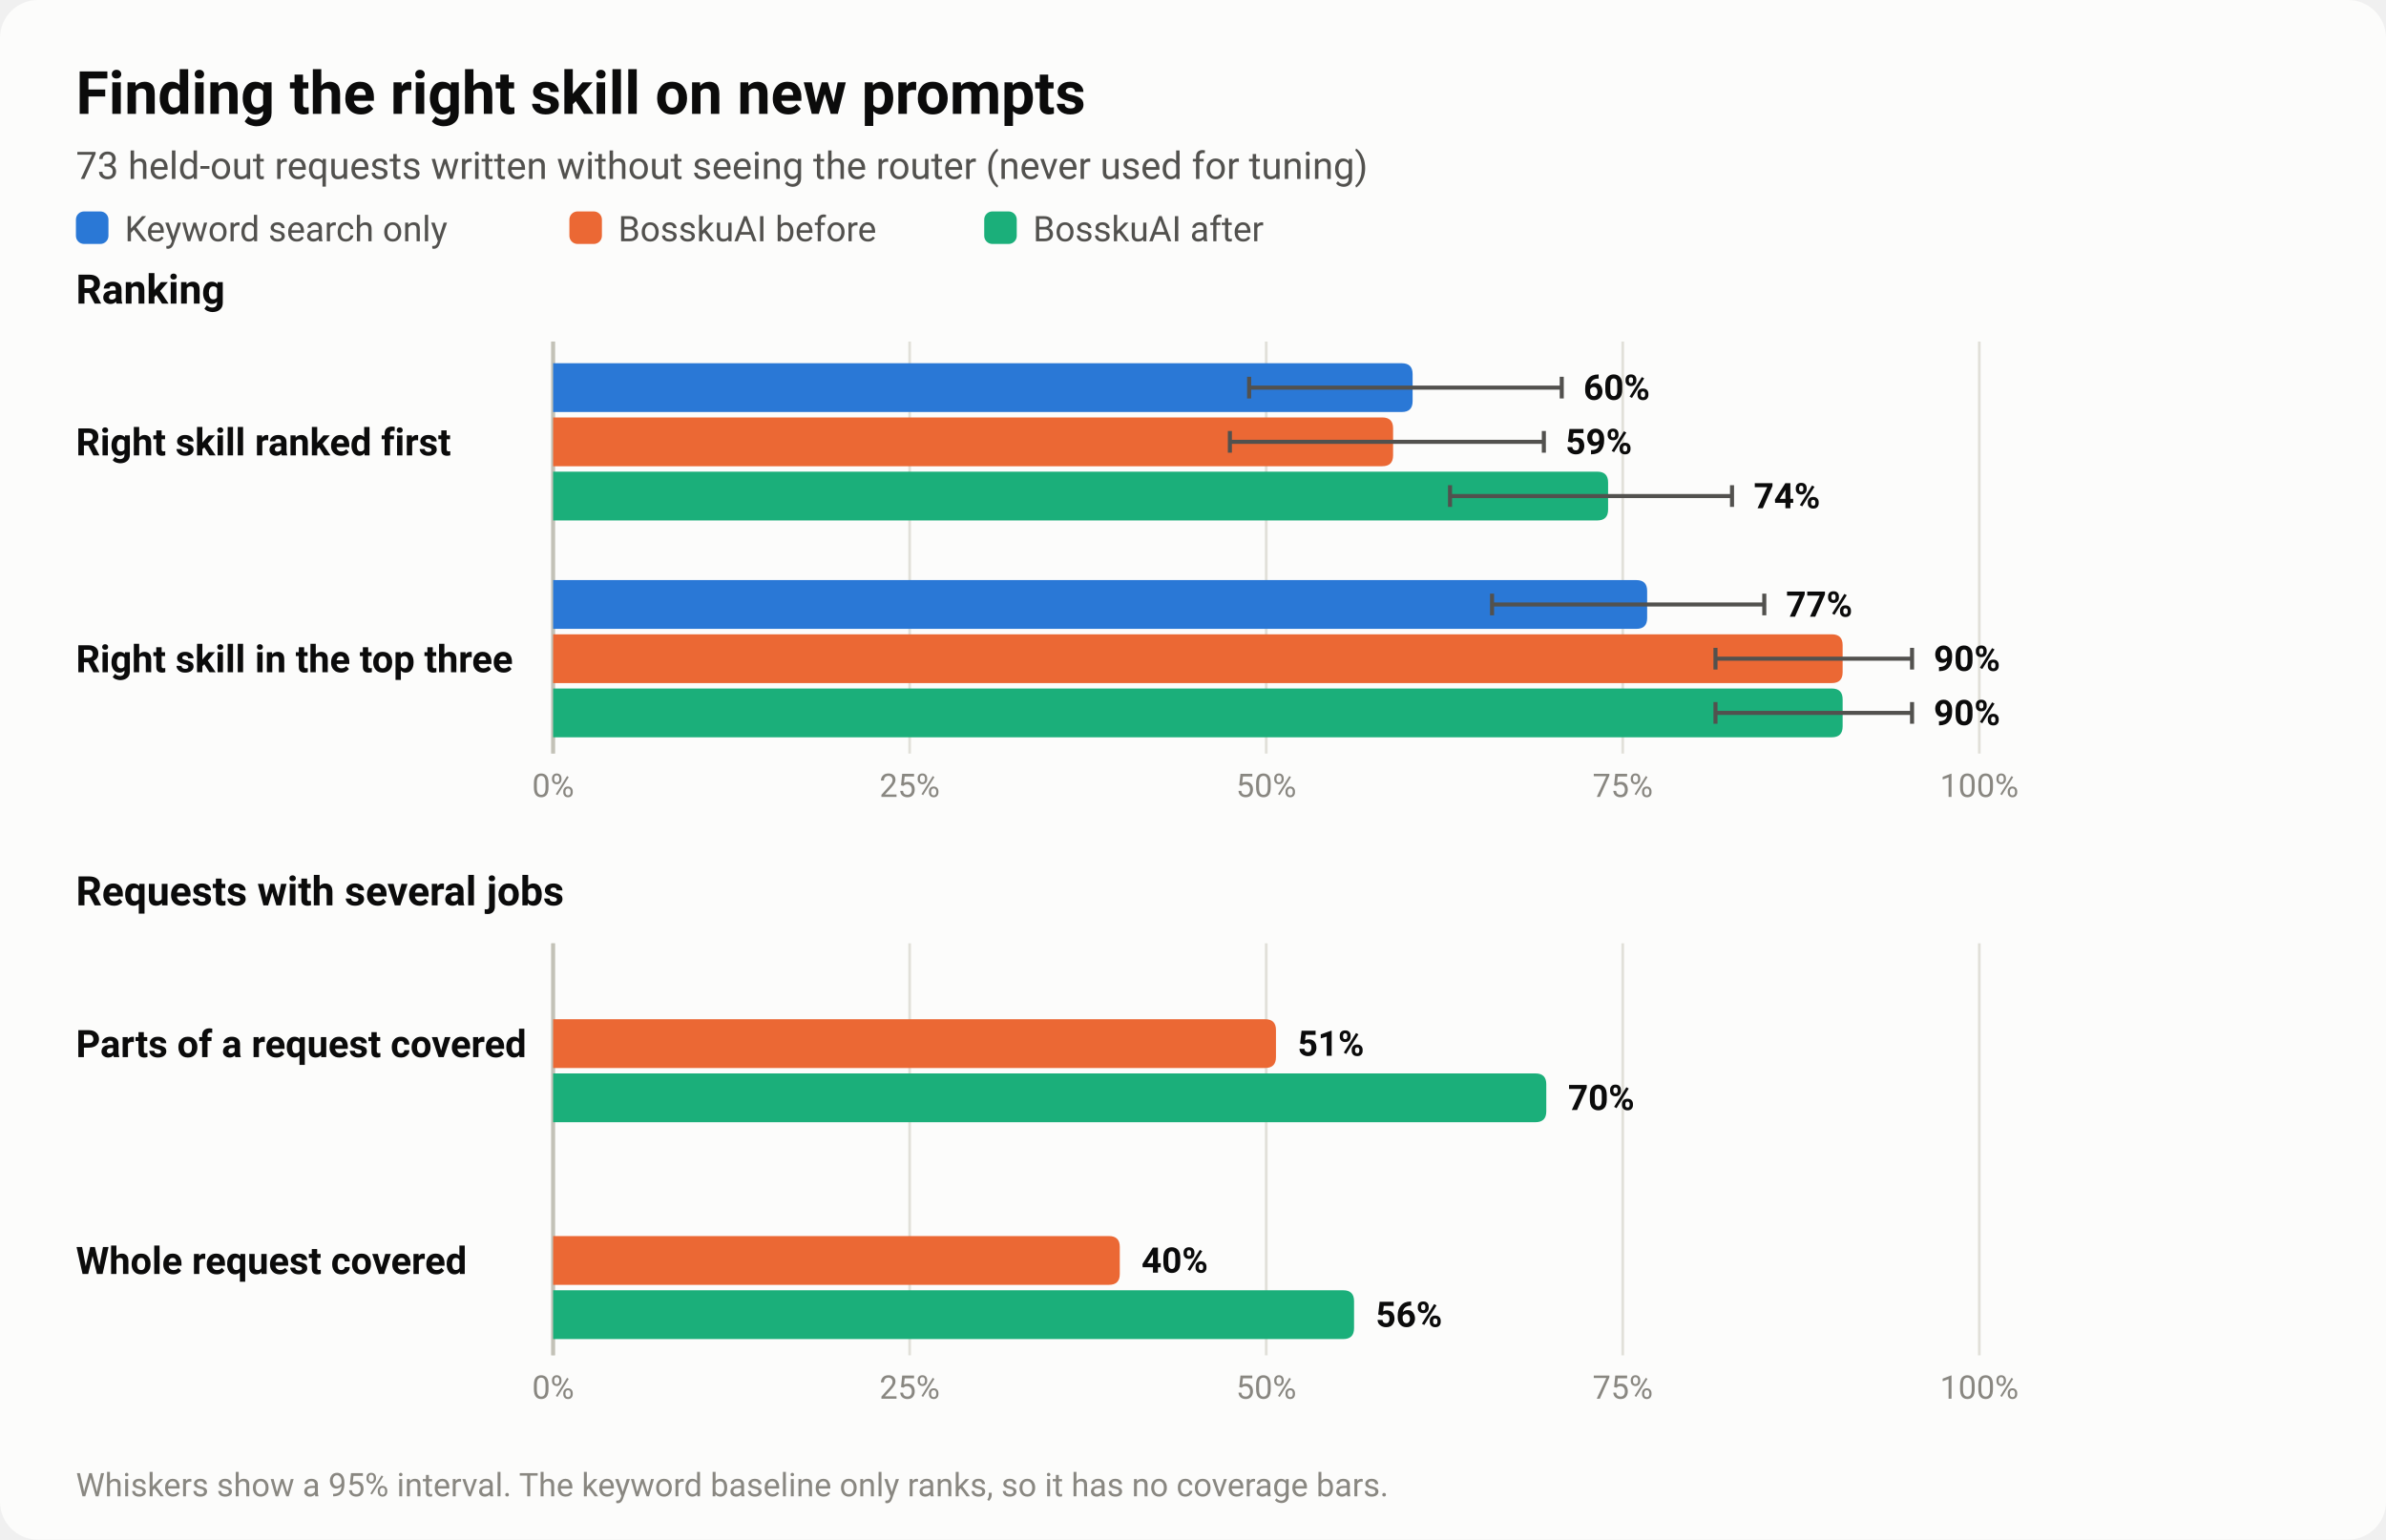
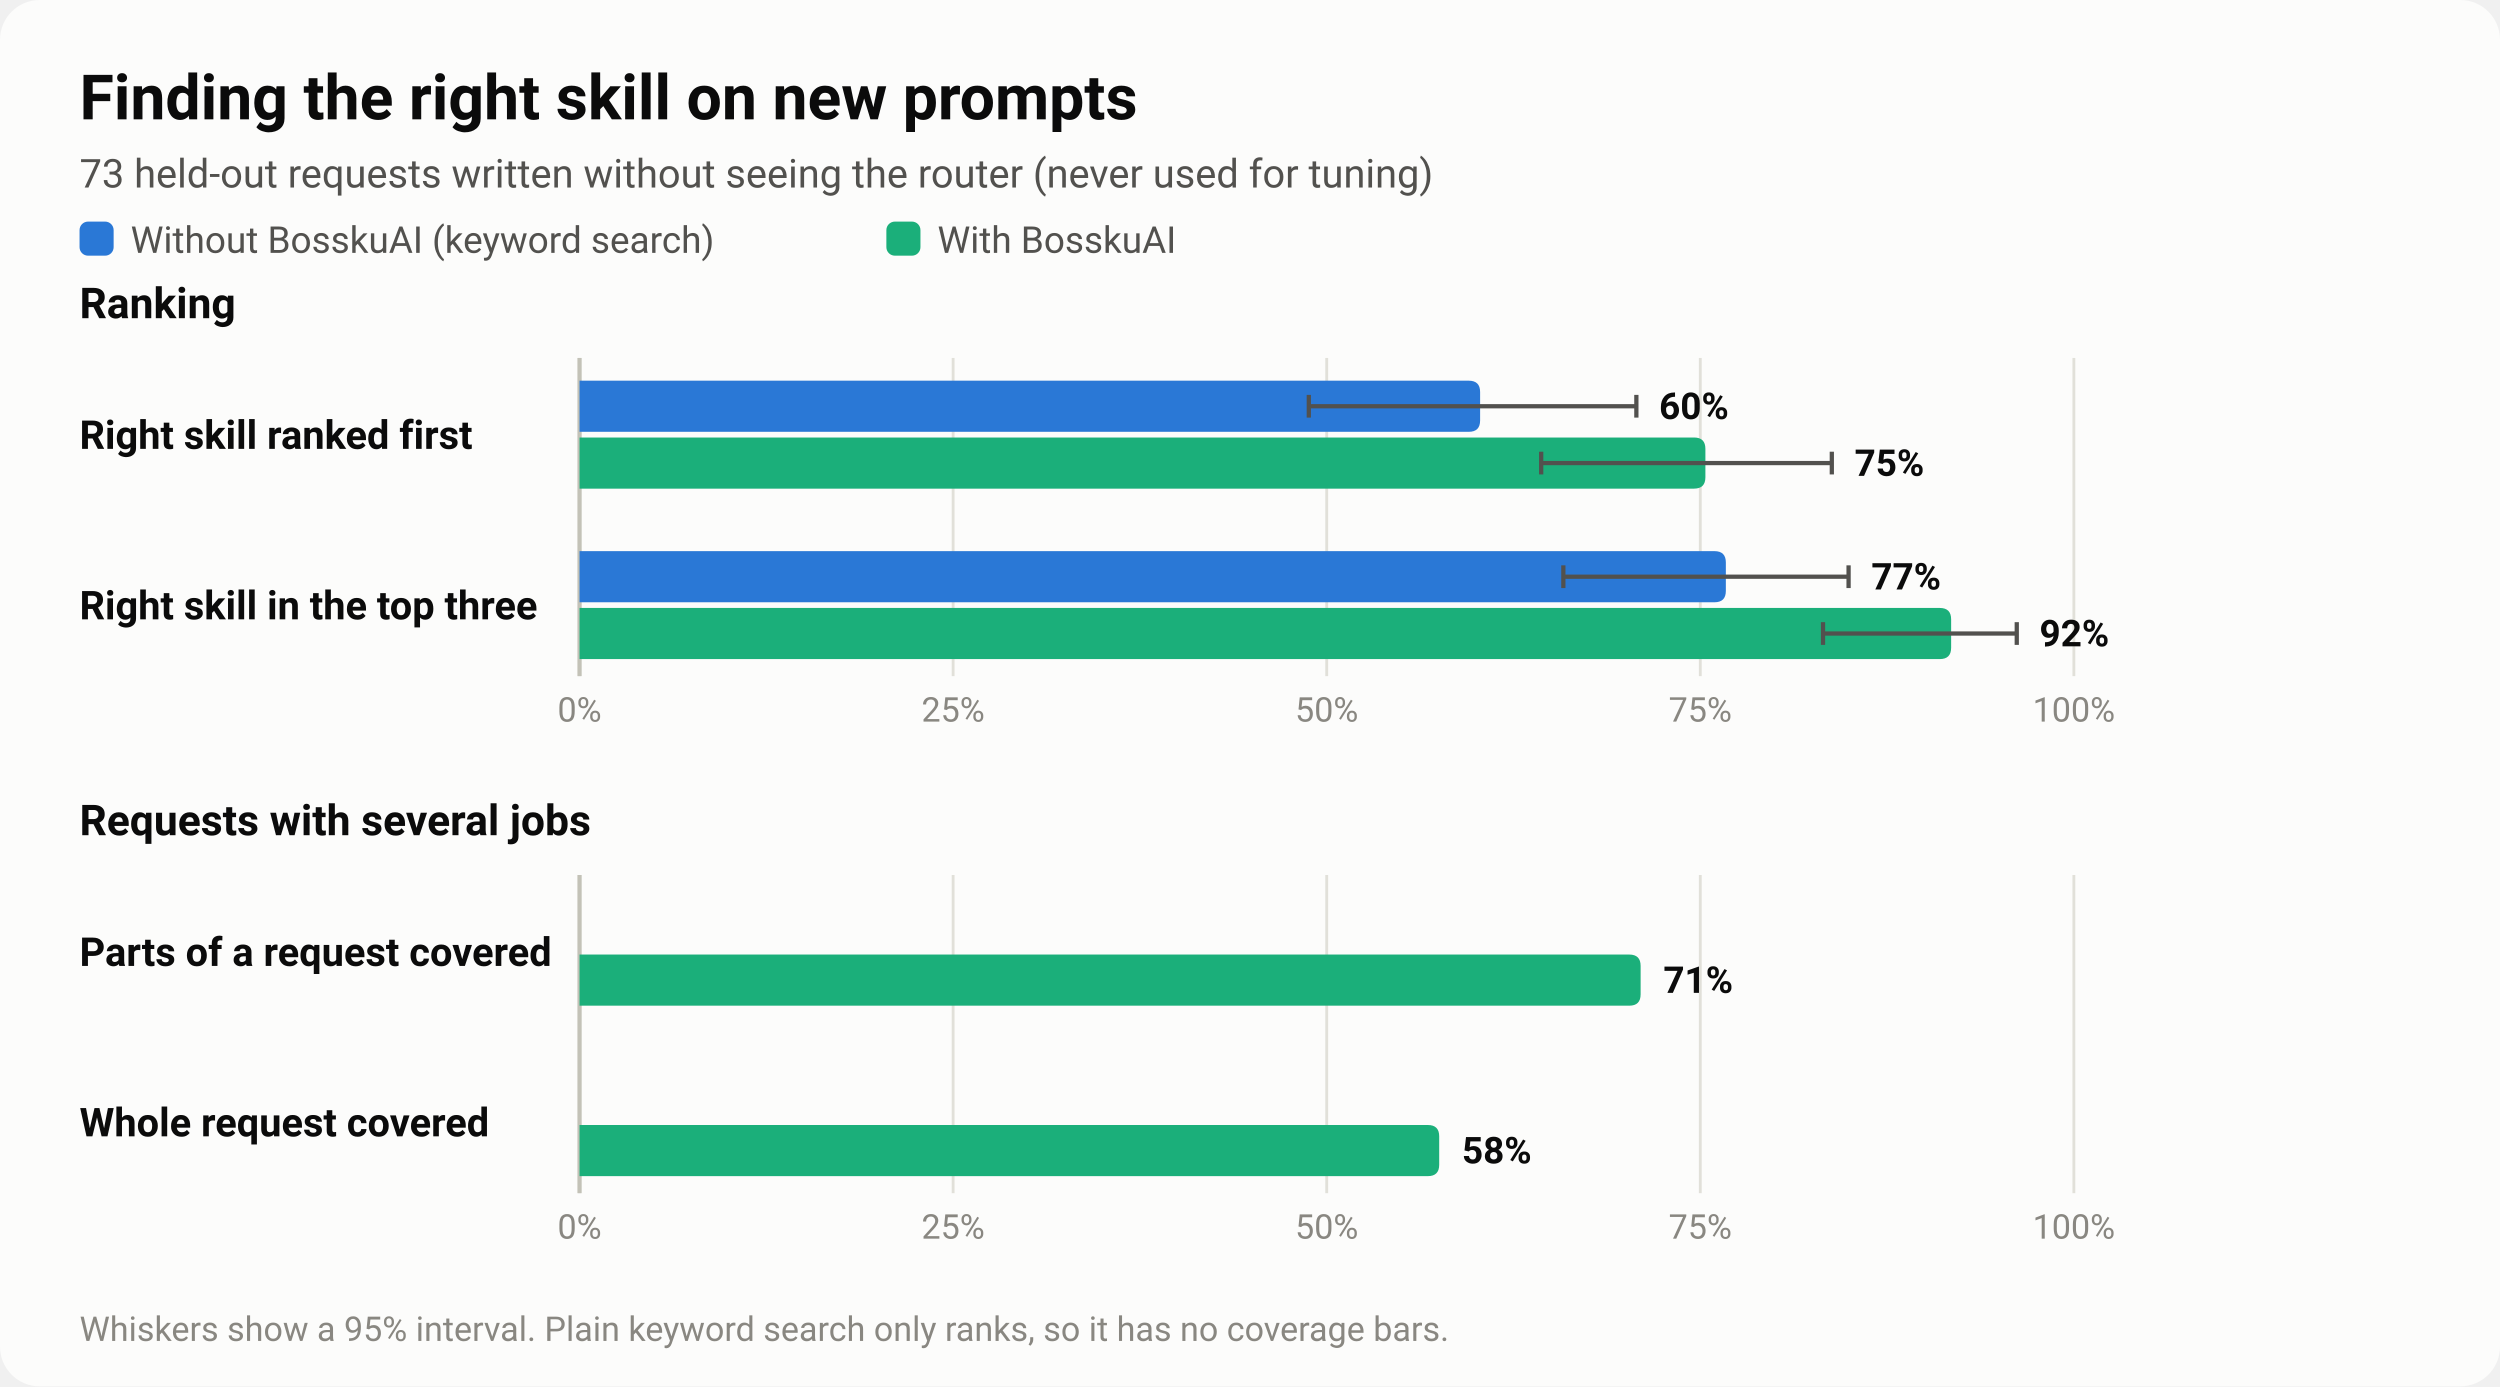
- <svg xmlns="http://www.w3.org/2000/svg" viewBox="0 0 880 568" width="880" height="568" role="img" aria-labelledby="t d">
-   <style>text{font-family:system-ui, -apple-system, "Segoe UI", Roboto, sans-serif}.card{fill:#fcfcfb}.ink{fill:#0b0b0b}.ink2{fill:#52514e}.muted{fill:#898781}.grid{stroke:#e1e0d9}.base{stroke:#c3c2b7}.whisker{stroke:#52514e}.s0{fill:#2a78d6}.s1{fill:#eb6834}.s2{fill:#1baf7a}@media (prefers-color-scheme:dark){.card{fill:#1a1a19}.ink{fill:#ffffff}.ink2{fill:#c3c2b7}.muted{fill:#898781}.grid{stroke:#2c2c2a}.base{stroke:#383835}.whisker{stroke:#c3c2b7}.s0{fill:#3987e5}.s1{fill:#d95926}.s2{fill:#199e70}}</style>
-   <rect class="card" width="880" height="568" rx="14" />
+ <svg xmlns="http://www.w3.org/2000/svg" viewBox="0 0 880 488" width="880" height="488" role="img" aria-labelledby="t d">
+   <style>text{font-family:system-ui, -apple-system, "Segoe UI", Roboto, sans-serif}.card{fill:#fcfcfb}.ink{fill:#0b0b0b}.ink2{fill:#52514e}.muted{fill:#898781}.grid{stroke:#e1e0d9}.base{stroke:#c3c2b7}.whisker{stroke:#52514e}.s0{fill:#2a78d6}.s1{fill:#1baf7a}@media (prefers-color-scheme:dark){.card{fill:#1a1a19}.ink{fill:#ffffff}.ink2{fill:#c3c2b7}.muted{fill:#898781}.grid{stroke:#2c2c2a}.base{stroke:#383835}.whisker{stroke:#c3c2b7}.s0{fill:#3987e5}.s1{fill:#199e70}}</style>
+   <rect class="card" width="880" height="488" rx="14" />
  <text class="ink" x="28" y="42" font-size="22" font-weight="650">Finding the right skill on new prompts</text>
  <text class="ink2" x="28" y="66" font-size="14">73 held-out requests written without seeing the router (never used for tuning)</text>
  <rect class="s0" x="28" y="78" width="12" height="12" rx="3" />
-   <text class="ink2" x="46" y="89" font-size="13">Keyword search only</text>
-   <rect class="s1" x="210" y="78" width="12" height="12" rx="3" />
-   <text class="ink2" x="228" y="89" font-size="13">BosskuAI before</text>
-   <rect class="s2" x="363" y="78" width="12" height="12" rx="3" />
-   <text class="ink2" x="381" y="89" font-size="13">BosskuAI after</text>
+   <text class="ink2" x="46" y="89" font-size="13">Without BosskuAI (keyword search)</text>
+   <rect class="s1" x="312" y="78" width="12" height="12" rx="3" />
+   <text class="ink2" x="330" y="89" font-size="13">With BosskuAI</text>
  <text class="ink" x="28" y="112" font-size="15" font-weight="650">Ranking</text>
-   <line class="grid" x1="204.0" y1="126" x2="204.0" y2="278" stroke-width="1" />
-   <text class="muted" x="204.0" y="294" font-size="12" text-anchor="middle">0%</text>
-   <line class="grid" x1="335.5" y1="126" x2="335.5" y2="278" stroke-width="1" />
-   <text class="muted" x="335.5" y="294" font-size="12" text-anchor="middle">25%</text>
-   <line class="grid" x1="467.0" y1="126" x2="467.0" y2="278" stroke-width="1" />
-   <text class="muted" x="467.0" y="294" font-size="12" text-anchor="middle">50%</text>
-   <line class="grid" x1="598.5" y1="126" x2="598.5" y2="278" stroke-width="1" />
-   <text class="muted" x="598.5" y="294" font-size="12" text-anchor="middle">75%</text>
-   <line class="grid" x1="730.0" y1="126" x2="730.0" y2="278" stroke-width="1" />
-   <text class="muted" x="730.0" y="294" font-size="12" text-anchor="middle">100%</text>
-   <line class="base" x1="204" y1="126" x2="204" y2="278" stroke-width="1.5" />
-   <text class="ink" x="28" y="168.0" font-size="14" font-weight="600">Right skill ranked first</text>
+   <line class="grid" x1="204.0" y1="126" x2="204.0" y2="238" stroke-width="1" />
+   <text class="muted" x="204.0" y="254" font-size="12" text-anchor="middle">0%</text>
+   <line class="grid" x1="335.5" y1="126" x2="335.5" y2="238" stroke-width="1" />
+   <text class="muted" x="335.5" y="254" font-size="12" text-anchor="middle">25%</text>
+   <line class="grid" x1="467.0" y1="126" x2="467.0" y2="238" stroke-width="1" />
+   <text class="muted" x="467.0" y="254" font-size="12" text-anchor="middle">50%</text>
+   <line class="grid" x1="598.5" y1="126" x2="598.5" y2="238" stroke-width="1" />
+   <text class="muted" x="598.5" y="254" font-size="12" text-anchor="middle">75%</text>
+   <line class="grid" x1="730.0" y1="126" x2="730.0" y2="238" stroke-width="1" />
+   <text class="muted" x="730.0" y="254" font-size="12" text-anchor="middle">100%</text>
+   <line class="base" x1="204" y1="126" x2="204" y2="238" stroke-width="1.5" />
+   <text class="ink" x="28" y="158.0" font-size="14" font-weight="600">Right skill ranked first</text>
  <path class="s0" d="M204,134 H517.0 Q521.0,134 521.0,138.0 V148.0 Q521.0,152 517.0,152 H204 Z" />
  <line class="whisker" x1="460.7" y1="143.0" x2="576.0" y2="143.0" stroke-width="1.5" />
  <line class="whisker" x1="460.7" y1="139.0" x2="460.7" y2="147.0" stroke-width="1.5" />
  <line class="whisker" x1="576.0" y1="139.0" x2="576.0" y2="147.0" stroke-width="1.5" />
  <text class="ink" x="584.0" y="147.5" font-size="13" font-weight="600">60%</text>
-   <path class="s1" d="M204,154 H509.8 Q513.8,154 513.8,158.0 V168.0 Q513.8,172 509.8,172 H204 Z" />
-   <line class="whisker" x1="453.6" y1="163.0" x2="569.4" y2="163.0" stroke-width="1.5" />
-   <line class="whisker" x1="453.6" y1="159.0" x2="453.6" y2="167.0" stroke-width="1.5" />
-   <line class="whisker" x1="569.4" y1="159.0" x2="569.4" y2="167.0" stroke-width="1.5" />
-   <text class="ink" x="577.4" y="167.5" font-size="13" font-weight="600">59%</text>
-   <path class="s2" d="M204,174 H589.1 Q593.1,174 593.1,178.0 V188.0 Q593.1,192 589.1,192 H204 Z" />
-   <line class="whisker" x1="534.8" y1="183.0" x2="638.8" y2="183.0" stroke-width="1.5" />
-   <line class="whisker" x1="534.8" y1="179.0" x2="534.8" y2="187.0" stroke-width="1.5" />
-   <line class="whisker" x1="638.8" y1="179.0" x2="638.8" y2="187.0" stroke-width="1.5" />
-   <text class="ink" x="646.8" y="187.5" font-size="13" font-weight="600">74%</text>
-   <text class="ink" x="28" y="248.0" font-size="14" font-weight="600">Right skill in the top three</text>
-   <path class="s0" d="M204,214 H603.5 Q607.5,214 607.5,218.0 V228.0 Q607.5,232 603.5,232 H204 Z" />
-   <line class="whisker" x1="550.3" y1="223.0" x2="650.7" y2="223.0" stroke-width="1.5" />
-   <line class="whisker" x1="550.3" y1="219.0" x2="550.3" y2="227.0" stroke-width="1.5" />
-   <line class="whisker" x1="650.7" y1="219.0" x2="650.7" y2="227.0" stroke-width="1.5" />
-   <text class="ink" x="658.7" y="227.5" font-size="13" font-weight="600">77%</text>
-   <path class="s1" d="M204,234 H675.6 Q679.6,234 679.6,238.0 V248.0 Q679.6,252 675.6,252 H204 Z" />
-   <line class="whisker" x1="632.7" y1="243.0" x2="705.2" y2="243.0" stroke-width="1.5" />
-   <line class="whisker" x1="632.7" y1="239.0" x2="632.7" y2="247.0" stroke-width="1.5" />
-   <line class="whisker" x1="705.2" y1="239.0" x2="705.2" y2="247.0" stroke-width="1.5" />
-   <text class="ink" x="713.2" y="247.5" font-size="13" font-weight="600">90%</text>
-   <path class="s2" d="M204,254 H675.6 Q679.6,254 679.6,258.0 V268.0 Q679.6,272 675.6,272 H204 Z" />
-   <line class="whisker" x1="632.7" y1="263.0" x2="705.2" y2="263.0" stroke-width="1.5" />
-   <line class="whisker" x1="632.7" y1="259.0" x2="632.7" y2="267.0" stroke-width="1.5" />
-   <line class="whisker" x1="705.2" y1="259.0" x2="705.2" y2="267.0" stroke-width="1.5" />
-   <text class="ink" x="713.2" y="267.5" font-size="13" font-weight="600">90%</text>
-   <text class="ink" x="28" y="334" font-size="15" font-weight="650">Requests with several jobs</text>
-   <line class="grid" x1="204.0" y1="348" x2="204.0" y2="500" stroke-width="1" />
-   <text class="muted" x="204.0" y="516" font-size="12" text-anchor="middle">0%</text>
-   <line class="grid" x1="335.5" y1="348" x2="335.5" y2="500" stroke-width="1" />
-   <text class="muted" x="335.5" y="516" font-size="12" text-anchor="middle">25%</text>
-   <line class="grid" x1="467.0" y1="348" x2="467.0" y2="500" stroke-width="1" />
-   <text class="muted" x="467.0" y="516" font-size="12" text-anchor="middle">50%</text>
-   <line class="grid" x1="598.5" y1="348" x2="598.5" y2="500" stroke-width="1" />
-   <text class="muted" x="598.5" y="516" font-size="12" text-anchor="middle">75%</text>
-   <line class="grid" x1="730.0" y1="348" x2="730.0" y2="500" stroke-width="1" />
-   <text class="muted" x="730.0" y="516" font-size="12" text-anchor="middle">100%</text>
-   <line class="base" x1="204" y1="348" x2="204" y2="500" stroke-width="1.5" />
-   <text class="ink" x="28" y="390.0" font-size="14" font-weight="600">Parts of a request covered</text>
-   <path class="s1" d="M204,376 H466.6 Q470.6,376 470.6,380.0 V390.0 Q470.6,394 466.6,394 H204 Z" />
-   <text class="ink" x="478.6" y="389.5" font-size="13" font-weight="600">51%</text>
-   <path class="s2" d="M204,396 H566.3 Q570.3,396 570.3,400.0 V410.0 Q570.3,414 566.3,414 H204 Z" />
-   <text class="ink" x="578.3" y="409.5" font-size="13" font-weight="600">70%</text>
-   <text class="ink" x="28" y="470.0" font-size="14" font-weight="600">Whole request covered</text>
-   <path class="s1" d="M204,456 H409.0 Q413.0,456 413.0,460.0 V470.0 Q413.0,474 409.0,474 H204 Z" />
-   <text class="ink" x="421.0" y="469.5" font-size="13" font-weight="600">40%</text>
-   <path class="s2" d="M204,476 H495.4 Q499.4,476 499.4,480.0 V490.0 Q499.4,494 495.4,494 H204 Z" />
-   <text class="ink" x="507.4" y="489.5" font-size="13" font-weight="600">56%</text>
-   <text class="muted" x="28" y="552" font-size="12">Whiskers show a 95% interval. The keyword baseline only ranks, so it has no coverage bars.</text>
+   <path class="s1" d="M204,154 H596.3 Q600.3,154 600.3,158.0 V168.0 Q600.3,172 596.3,172 H204 Z" />
+   <line class="whisker" x1="542.5" y1="163.0" x2="644.8" y2="163.0" stroke-width="1.5" />
+   <line class="whisker" x1="542.5" y1="159.0" x2="542.5" y2="167.0" stroke-width="1.5" />
+   <line class="whisker" x1="644.8" y1="159.0" x2="644.8" y2="167.0" stroke-width="1.5" />
+   <text class="ink" x="652.8" y="167.5" font-size="13" font-weight="600">75%</text>
+   <text class="ink" x="28" y="218.0" font-size="14" font-weight="600">Right skill in the top three</text>
+   <path class="s0" d="M204,194 H603.5 Q607.5,194 607.5,198.0 V208.0 Q607.5,212 603.5,212 H204 Z" />
+   <line class="whisker" x1="550.3" y1="203.0" x2="650.7" y2="203.0" stroke-width="1.5" />
+   <line class="whisker" x1="550.3" y1="199.0" x2="550.3" y2="207.0" stroke-width="1.5" />
+   <line class="whisker" x1="650.7" y1="199.0" x2="650.7" y2="207.0" stroke-width="1.5" />
+   <text class="ink" x="658.7" y="207.5" font-size="13" font-weight="600">77%</text>
+   <path class="s1" d="M204,214 H682.8 Q686.8,214 686.8,218.0 V228.0 Q686.8,232 682.8,232 H204 Z" />
+   <line class="whisker" x1="641.7" y1="223.0" x2="709.9" y2="223.0" stroke-width="1.5" />
+   <line class="whisker" x1="641.7" y1="219.0" x2="641.7" y2="227.0" stroke-width="1.5" />
+   <line class="whisker" x1="709.9" y1="219.0" x2="709.9" y2="227.0" stroke-width="1.5" />
+   <text class="ink" x="717.9" y="227.5" font-size="13" font-weight="600">92%</text>
+   <text class="ink" x="28" y="294" font-size="15" font-weight="650">Requests with several jobs</text>
+   <line class="grid" x1="204.0" y1="308" x2="204.0" y2="420" stroke-width="1" />
+   <text class="muted" x="204.0" y="436" font-size="12" text-anchor="middle">0%</text>
+   <line class="grid" x1="335.5" y1="308" x2="335.5" y2="420" stroke-width="1" />
+   <text class="muted" x="335.5" y="436" font-size="12" text-anchor="middle">25%</text>
+   <line class="grid" x1="467.0" y1="308" x2="467.0" y2="420" stroke-width="1" />
+   <text class="muted" x="467.0" y="436" font-size="12" text-anchor="middle">50%</text>
+   <line class="grid" x1="598.5" y1="308" x2="598.5" y2="420" stroke-width="1" />
+   <text class="muted" x="598.5" y="436" font-size="12" text-anchor="middle">75%</text>
+   <line class="grid" x1="730.0" y1="308" x2="730.0" y2="420" stroke-width="1" />
+   <text class="muted" x="730.0" y="436" font-size="12" text-anchor="middle">100%</text>
+   <line class="base" x1="204" y1="308" x2="204" y2="420" stroke-width="1.5" />
+   <text class="ink" x="28" y="340.0" font-size="14" font-weight="600">Parts of a request covered</text>
+   <path class="s1" d="M204,336 H573.5 Q577.5,336 577.5,340.0 V350.0 Q577.5,354 573.5,354 H204 Z" />
+   <text class="ink" x="585.5" y="349.5" font-size="13" font-weight="600">71%</text>
+   <text class="ink" x="28" y="400.0" font-size="14" font-weight="600">Whole request covered</text>
+   <path class="s1" d="M204,396 H502.6 Q506.6,396 506.6,400.0 V410.0 Q506.6,414 502.6,414 H204 Z" />
+   <text class="ink" x="514.6" y="409.5" font-size="13" font-weight="600">58%</text>
+   <text class="muted" x="28" y="472" font-size="12">Whiskers show a 95% interval. Plain keyword search only ranks, so it has no coverage bars.</text>
</svg>
